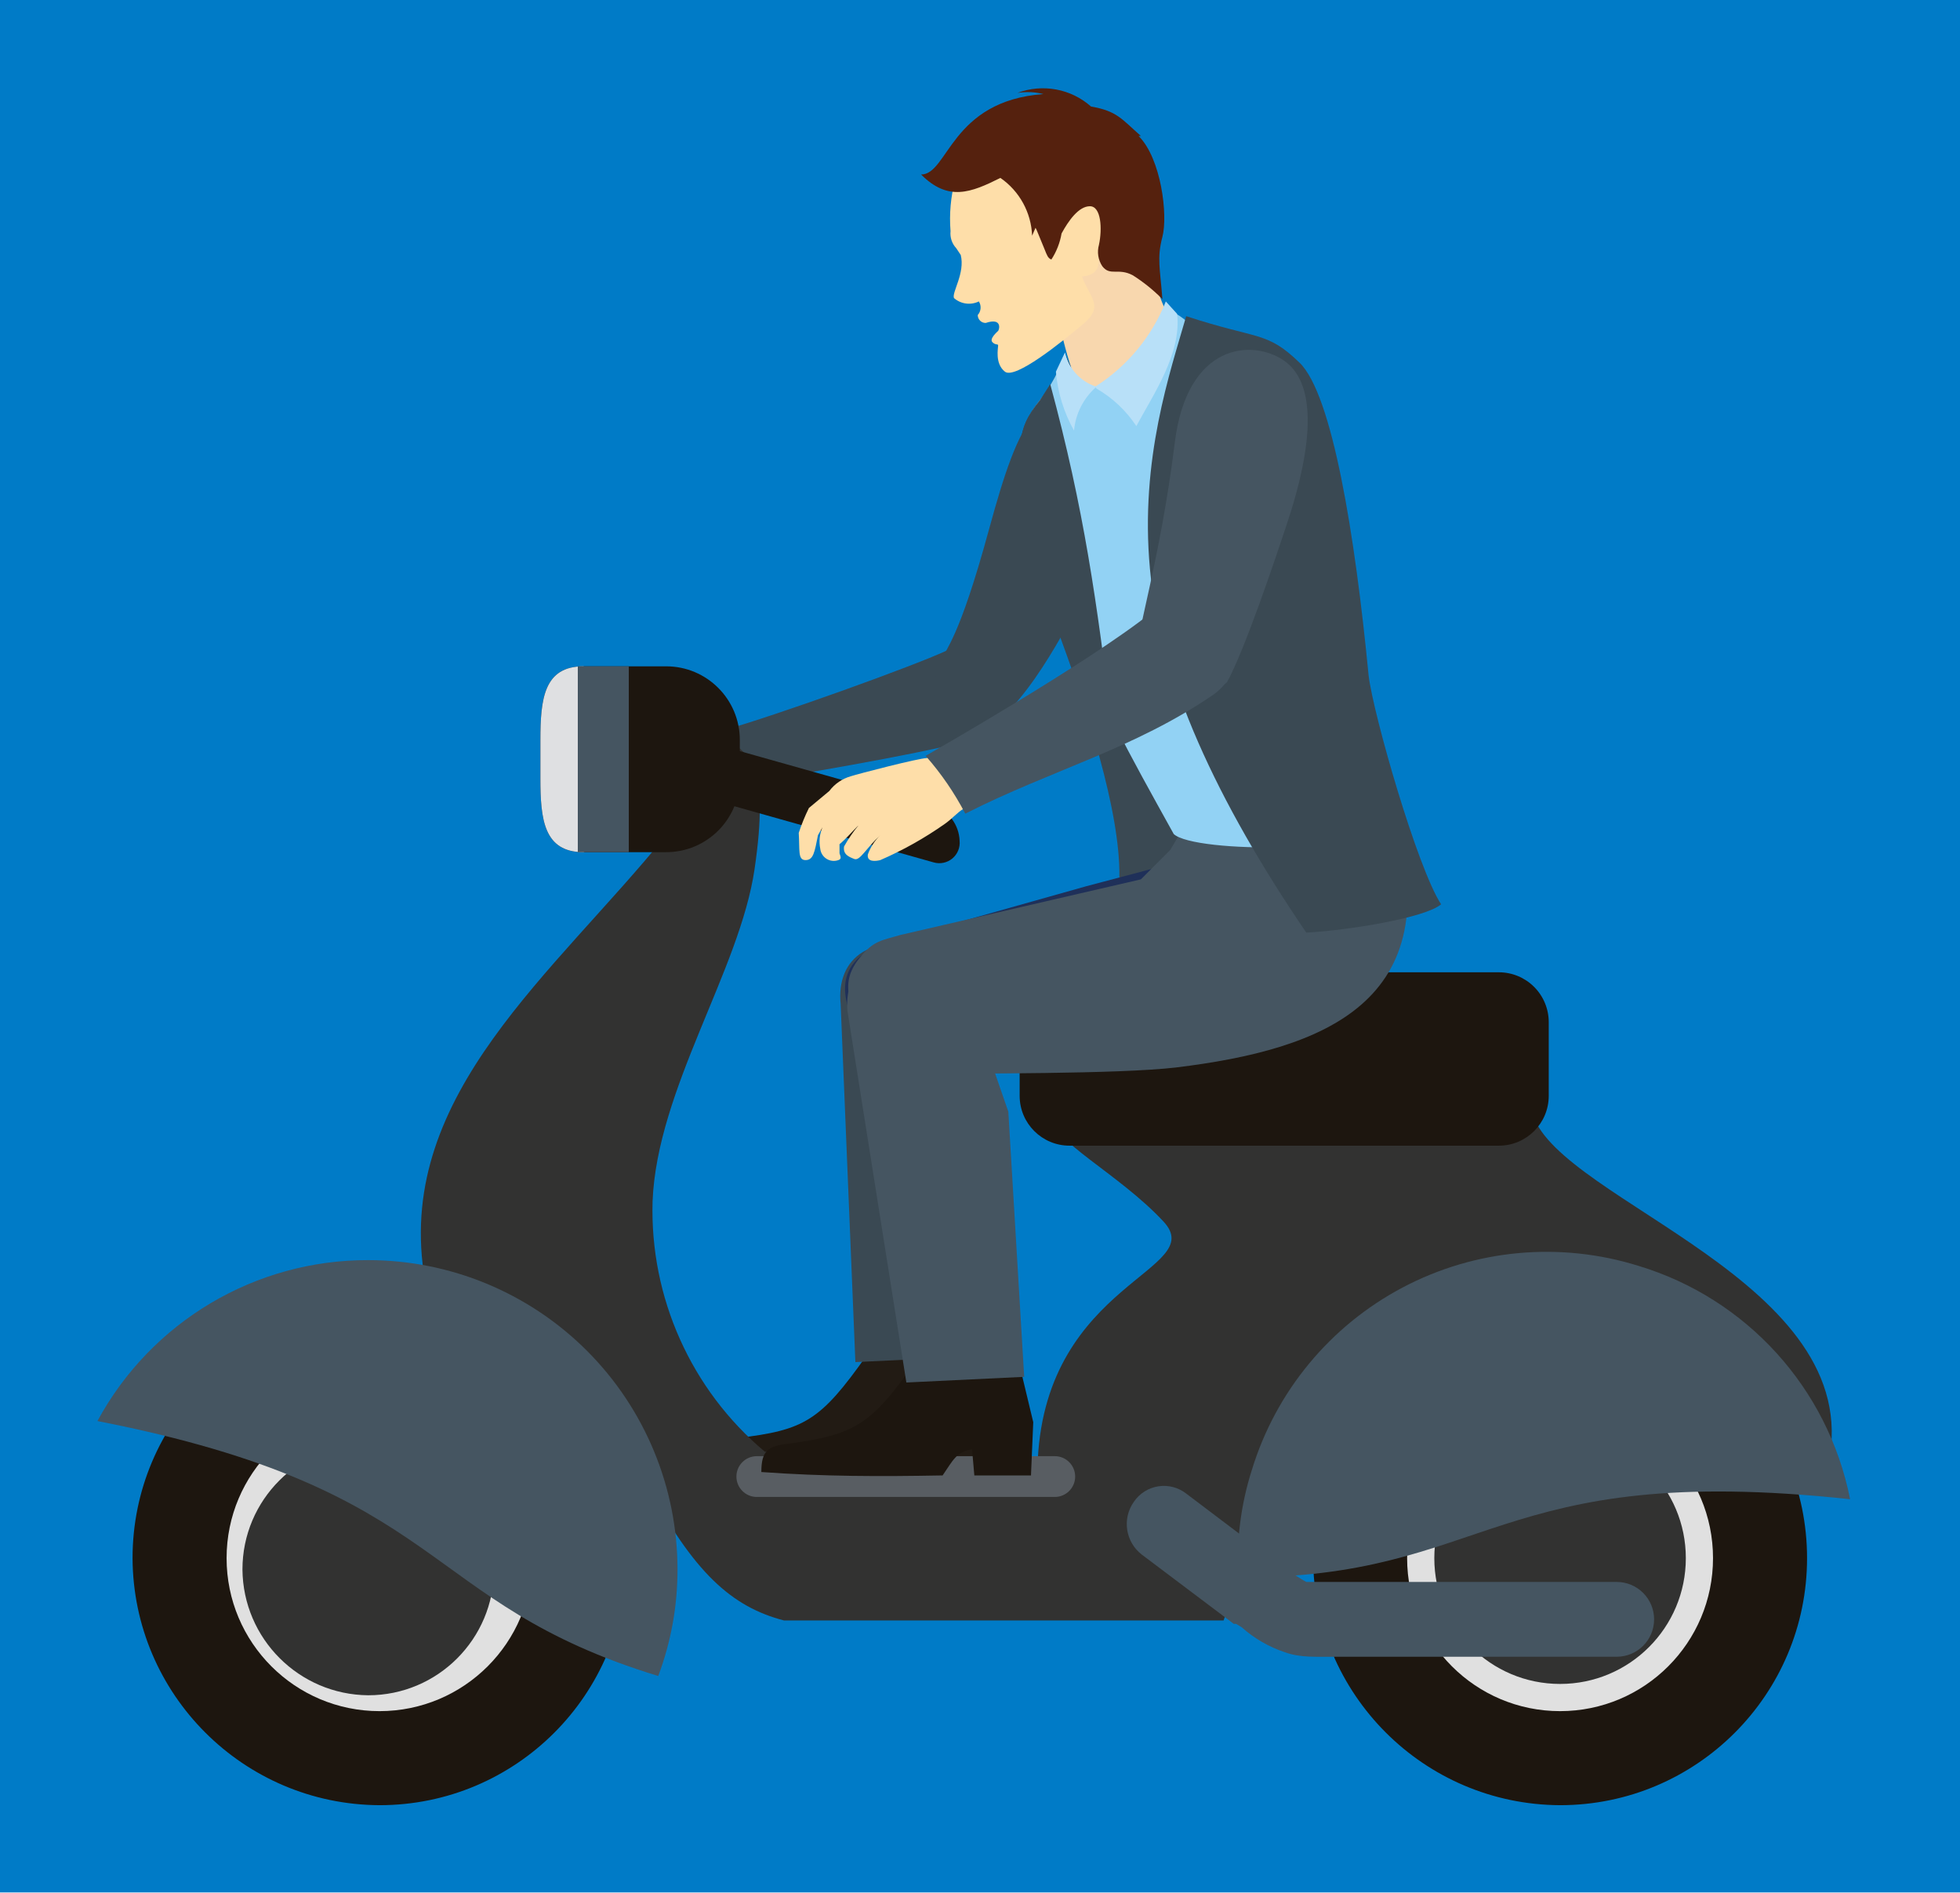
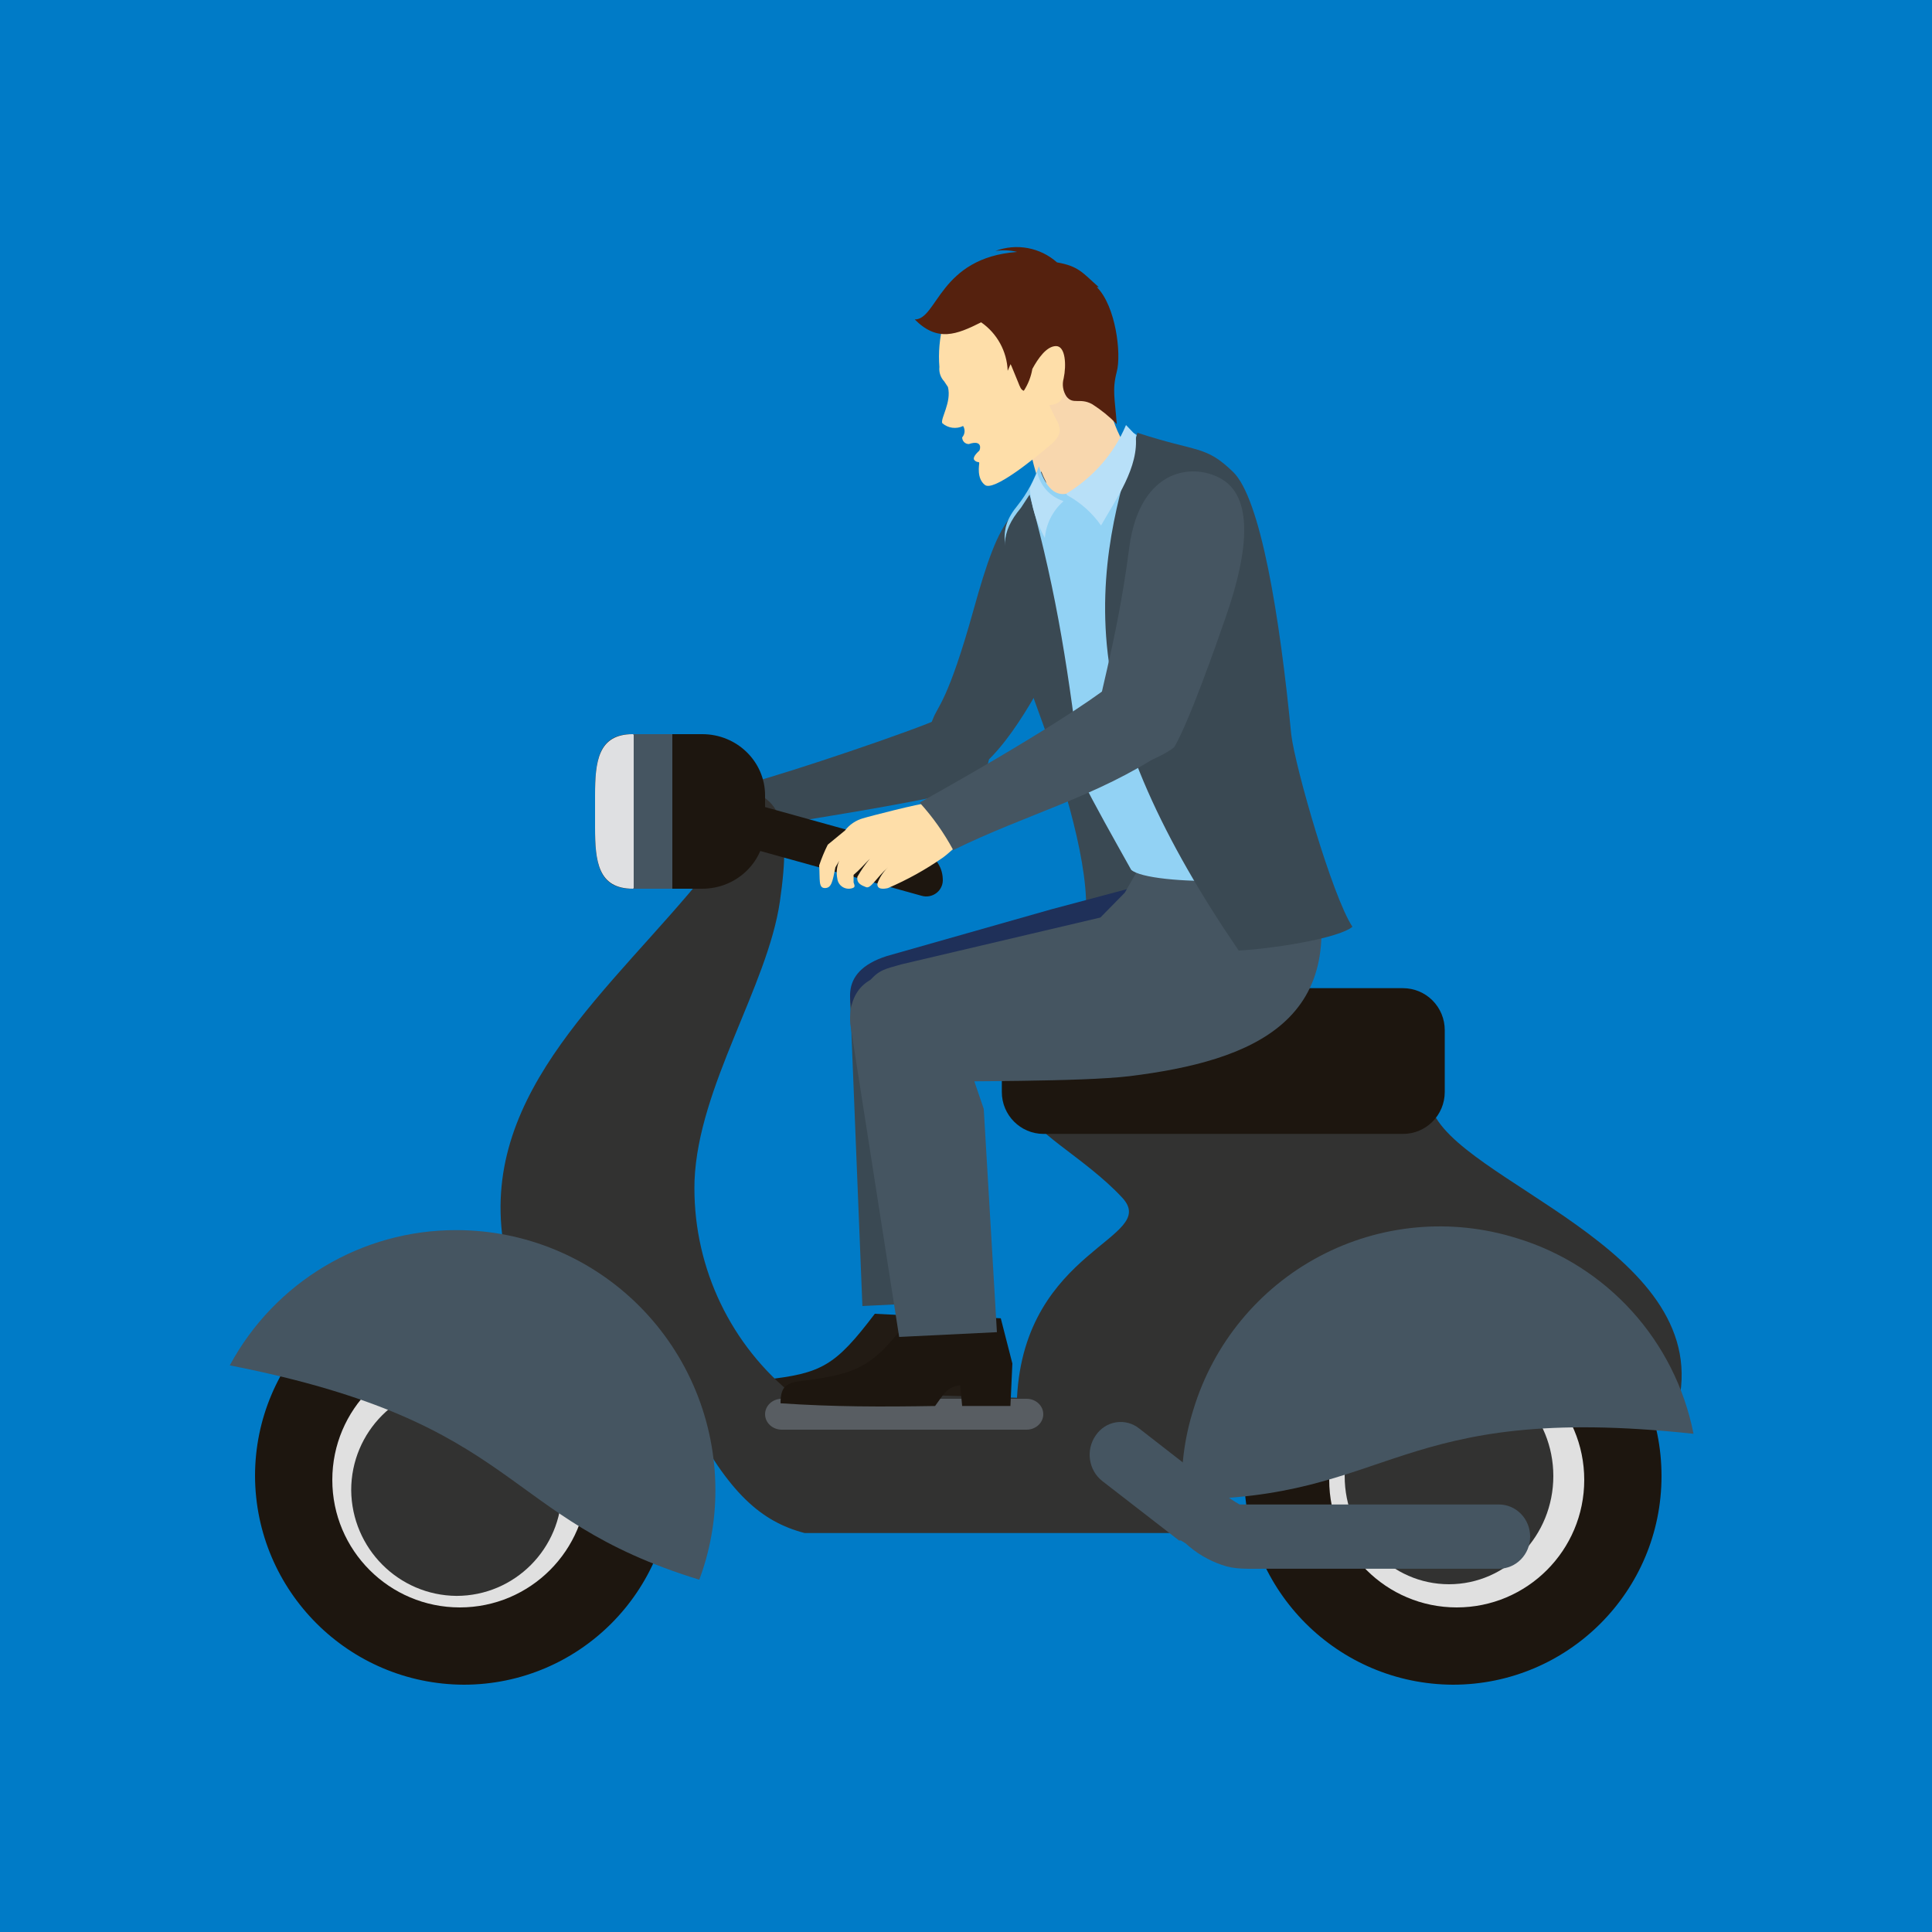
- <svg xmlns="http://www.w3.org/2000/svg" height="167" viewBox="0 0 173 167" width="173">
-   <g fill="none" transform="">
-     <path d="m0 0v167h173v-167z" fill="#007bc7" />
-     <g transform="translate(8 7)">
-       <path d="m68.5 112.6c-4.1 5.8-5.5 6.6-11.4 7.3-1.8.3-2.4.7-2.3 2.6 5.6.4 10.4.4 16 .3.8-1.3 1.1-2.2 2.6-2.3v2.3h5l.3-4.7-1.2-5z" fill="#221b14" />
-       <path d="m95.9 22.2-6.9 7.8-.8-.2c-2.3-5.6-2.3-6.5-3.6-12.6l8.1-4.9c.3 2.2.9 3.2 1.3 5.6.377 1.533 1.02 2.989 1.9 4.3" fill="#f8d7ae" />
-       <g transform="translate(73)">
-         <path d="m5.4 19.6c.238.377.197.867-.1 1.2 0 .387.313.7.7.7 1.5-.5 1.2.6 1.1.7s-.8.7-.5 1 .5.1.5.3-.3 1.6.6 2.3 5-2.6 6.9-4.2.6-2.3-.1-4.2c1.1-.1 1.7-.6 1.4-2.1.639-1.945 1.042-3.959 1.2-6 0 0-5.4-7.4-5.6-7.4l-6.4 2.4c-.4 1.5-1.4 2.9-1.8 4.6-.387 1.467-.522 2.988-.4 4.5-.059.549.123 1.096.5 1.5l.4.6c.4 1.6-.8 3.3-.6 3.8.605.535 1.473.654 2.2.3" fill="#fedea9" />
-         <path d="m10.5 13.3.7 1.7c.2.5.3.8.6.9.454-.697.76-1.48.9-2.3.6-1.1 1.5-2.4 2.5-2.4s1.1 2 .8 3.4c-.182.647-.073 1.341.3 1.9.7.9 1.4.1 2.7.8.943.6 1.815 1.304 2.6 2.1-.2-2.7-.5-3.6 0-5.5s-.1-6.9-2.1-8.9h.2c-1.7-1.5-2.1-2.2-4.4-2.6-1.776-1.574-4.278-2.036-6.5-1.2.766-.121 1.548-.087 2.3.1-8.2.6-8.4 7.1-10.8 7.1 2.4 2.4 4.4 1.6 7 .3 1.685 1.164 2.722 3.054 2.8 5.1l.3-.7z" fill="#55210e" />
+ <svg xmlns="http://www.w3.org/2000/svg" height="250" viewBox="0 0 250 250" width="250">
+   <g fill="none">
+     <path d="m0 0v250h250v-250z" fill="#007bc7" />
+     <g transform="translate(29 31)">
+       <path d="m84.202 139c-5.144 6.787-6.901 7.723-14.303 8.542-2.258.351-3.011.819-2.886 3.042 7.026.468 13.049.468 20.075.351 1.004-1.521 1.38-2.574 3.262-2.691v2.691h6.273l.376-5.499-1.506-5.85z" fill="#221b14" />
+       <path d="m117 27.305-8.549 9.695-.991-.249c-2.85-6.96-2.85-8.079-4.46-15.661l10.035-6.09c.372 2.734 1.115 3.977 1.611 6.96.467 1.906 1.264 3.715 2.354 5.345" fill="#f8d7ae" />
+       <g transform="translate(89)">
+         <path d="m6.627 24.123c.292.465.242 1.067-.123 1.477 0 .476.385.862.859.862 1.841-.615 1.473.738 1.35.862-.123.123-.982.862-.614 1.231.368.369.614.123.614.369 0 .246-.368 1.969.736 2.831 1.105.862 6.136-3.2 8.468-5.169s.736-2.831-.123-5.169c1.35-.123 2.086-.738 1.718-2.585.785-2.393 1.279-4.873 1.473-7.385 0 0-6.627-9.108-6.873-9.108l-7.855 2.954c-.491 1.846-1.718 3.569-2.209 5.662-.475 1.805-.641 3.678-.491 5.538-.073.676.151 1.349.614 1.846l.491.738c.491 1.969-.982 4.062-.736 4.677.743.659 1.808.804 2.7.369" fill="#fedea9" />
+         <path d="m12.886 16.369.859 2.092c.245.615.368.985.736 1.108.557-.858.933-1.822 1.105-2.831.736-1.354 1.841-2.954 3.068-2.954 1.227 0 1.35 2.462.982 4.185-.224.796-.089 1.65.368 2.338.859 1.108 1.718.123 3.314.985 1.158.738 2.228 1.605 3.191 2.585-.245-3.323-.614-4.431 0-6.769s-.123-8.492-2.577-10.954h.245c-2.086-1.846-2.577-2.708-5.4-3.2-2.18-1.938-5.251-2.506-7.977-1.477.94-.149 1.899-.107 2.823.123-10.064.738-10.309 8.738-13.255 8.738 2.945 2.954 5.4 1.969 8.591.369 2.067 1.433 3.341 3.759 3.436 6.277l.368-.862z" fill="#55210e" />
      </g>
-       <path d="m90.8 70.4c.1-5.8-2.9-15-5.6-22.2-1.293-3.833-2.197-7.786-2.7-11.8-.5-3.7-1-5.3 1.3-8.1.962-1.231 1.706-2.618 2.2-4.1.148.375.314.742.5 1.1-.1 7.8.3 14.7 2.9 20.8 5.9 13.7 9.6 19.7 11.7 24-1.7-.1-9.3 1.2-10.3.3" fill="#3a4953" />
-       <path d="m75.8 50.3c-2.9 1.4-15.5 5.9-19.8 7.1l1.5 4.8c4.3-.8 14.5-2.4 20.3-3.9 1.8-.5 4-3.5 2.5-5.2s.6-5.1-4.5-2.8" fill="#3a4953" />
-       <path d="m25.5 152.3c12.04 0 21.8-9.76 21.8-21.8s-9.76-21.8-21.8-21.8-21.8 9.76-21.8 21.8c.055 12.017 9.783 21.745 21.8 21.8" fill="#1d160f" />
-       <path d="m25.5 144c7.456 0 13.5-6.044 13.5-13.5s-6.044-13.5-13.5-13.5-13.5 6.044-13.5 13.5 6.044 13.5 13.5 13.5" fill="#e0e0e0" />
-       <g transform="translate(0 57)">
-         <path d="m24.5 85.6c6.13 0 11.1-4.97 11.1-11.1s-4.97-11.1-11.1-11.1-11.1 4.97-11.1 11.1c.054 6.108 4.992 11.046 11.1 11.1" fill="#323231" />
-         <path d="m53.9.7c-.6.9-2.4 8.2-3.1 9-9.9 12.2-23.7 22.8-21.4 38.6 11.8 4.2 14.5 8.3 19.6 18.5 4.2 8 7.6 11 12.2 12.2h38.8c10.9-30.5 6.7-19.3 53.4-13.9 3.3-16-23.5-23-26.1-30.7h-42.5c-.2 2.2 5.9 5.1 9.9 9.4s-10.3 5.3-11.1 21l-24.1-.7c-6.504-5.467-10.15-13.608-9.9-22.1.4-9.9 7.7-20.4 9-29.3 1.3-8.9-.1-11.2-4.7-12" fill="#323231" />
-         <path d="m86.4 21.8h37.9c1.167 0 2.286.464 3.111 1.289.825.825 1.289 1.944 1.289 3.111v6.5c0 2.43-1.97 4.4-4.4 4.4h-37.9c-2.43 0-4.4-1.97-4.4-4.4v-6.5c0-1.167.464-2.286 1.289-3.111.825-.825 1.944-1.289 3.111-1.289" fill="#1d160f" />
-         <path d="m24.5 47.2c7.24 0 14.184 2.876 19.304 7.996 5.12 5.12 7.996 12.064 7.996 19.304.005 3.21-.571 6.395-1.7 9.4-21.3-6.5-18.3-16.4-49.5-22.5 4.747-8.77 13.927-14.225 23.9-14.2" fill="#455561" />
+       <path d="m111.546 86.609c.121-7.107-3.506-18.38-6.771-27.202-1.563-4.697-2.657-9.54-3.265-14.459-.605-4.534-1.209-6.494 1.572-9.925 1.163-1.509 2.062-3.208 2.66-5.024.178.46.38.909.605 1.348-.121 9.557.363 18.012 3.506 25.486 7.134 16.787 11.607 24.138 14.146 29.407-2.055-.123-11.245 1.47-12.454.368" fill="#3a4953" />
+       <path d="m92.752 61.915c-3.625 1.657-19.377 6.983-24.752 8.403l1.875 5.681c5.375-.947 18.127-2.841 25.377-4.616 2.25-.592 5-4.143 3.125-6.155-1.875-2.012.75-6.036-5.626-3.314" fill="#3a4953" />
+       <path d="m31 187c14.912 0 27-12.088 27-27s-12.088-27-27-27-27 12.088-27 27c.068 14.884 12.116 26.932 27 27" fill="#1d160f" />
+       <path d="m30.5 177c9.113 0 16.5-7.387 16.5-16.5s-7.387-16.5-16.5-16.5-16.5 7.387-16.5 16.5 7.387 16.5 16.5 16.5" fill="#e0e0e0" />
+       <g transform="translate(0 70)">
+         <path d="m30.068 105.507c7.524 0 13.623-6.125 13.623-13.681s-6.099-13.681-13.623-13.681-13.623 6.125-13.623 13.681c.067 7.528 6.127 13.614 13.623 13.681" fill="#323231" />
+         <path d="m66.15.863c-.736 1.109-2.945 10.107-3.805 11.093-12.15 15.037-29.086 28.102-26.264 47.577 14.482 5.177 17.795 10.23 24.055 22.802 5.155 9.86 9.327 13.558 14.973 15.037h47.618c13.377-37.593 8.223-23.788 65.536-17.133 4.05-19.721-28.841-28.349-32.032-37.84h-52.159c-.245 2.712 7.241 6.286 12.15 11.586s-12.641 6.533-13.623 25.884l-29.577-.863c-7.982-6.738-12.457-16.772-12.15-27.24.491-12.202 9.45-25.144 11.045-36.114 1.595-10.97-.123-13.805-5.768-14.791" fill="#323231" />
+         <path d="m106.036 26.87h46.514c1.432 0 2.806.571 3.818 1.588 1.013 1.017 1.582 2.396 1.582 3.835v8.012c0 2.995-2.418 5.423-5.4 5.423h-46.514c-2.982 0-5.4-2.428-5.4-5.423v-8.012c0-1.438.569-2.818 1.582-3.835 1.013-1.017 2.386-1.588 3.818-1.588" fill="#1d160f" />
+         <path d="m30.068 58.177c8.886 0 17.408 3.545 23.691 9.856 6.283 6.31 9.813 14.869 9.813 23.793.006 3.957-.7 7.882-2.086 11.586-26.141-8.012-22.459-20.214-60.75-27.733 5.826-10.81 17.093-17.533 29.332-17.502" fill="#455561" />
      </g>
-       <path d="m129.7 152.3c12.04 0 21.8-9.76 21.8-21.8s-9.76-21.8-21.8-21.8-21.8 9.76-21.8 21.8c.055 12.017 9.783 21.745 21.8 21.8" fill="#1d160f" />
-       <path d="m129.7 144c7.456 0 13.5-6.044 13.5-13.5s-6.044-13.5-13.5-13.5-13.5 6.044-13.5 13.5 6.044 13.5 13.5 13.5" fill="#e0e0e0" />
-       <path d="m129.7 141.6c6.13 0 11.1-4.97 11.1-11.1s-4.97-11.1-11.1-11.1-11.1 4.97-11.1 11.1 4.97 11.1 11.1 11.1" fill="#323231" />
-       <path d="m92.8 130.2c-1.471-1.117-1.782-3.203-.7-4.7.501-.724 1.279-1.209 2.149-1.341.87-.132 1.757.1 2.451.641l8.2 6.2h.1l.5.4c.565.45 1.167.852 1.8 1.2h27.4c.875 0 1.715.348 2.333.967s.967 1.458.967 2.333c0 1.823-1.477 3.3-3.3 3.3h-24.1c-2.6 0-3.8.1-5.2-.4-1.403-.468-2.696-1.216-3.8-2.2l-.5-.3h-.2z" fill="#455561" />
-       <path d="m58.8 121.5h26.3c.994 0 1.8.806 1.8 1.8s-.806 1.8-1.8 1.8h-26.3c-.994 0-1.8-.806-1.8-1.8s.806-1.8 1.8-1.8" fill="#585d62" />
-       <path d="m43.5 51.8h7.3c3.59 0 6.5 2.91 6.5 6.5v3.4c0 3.59-2.91 6.5-6.5 6.5h-7.3c-3.5 0-3.8-2.9-3.8-6.5v-3.4c0-3.6.3-6.5 3.8-6.5" fill="#1d160f" />
-       <path d="m43.5 51.8 3.2 1.5-.2 13.5-3 1.4c-3.5 0-3.8-2.9-3.8-6.5v-3.4c0-3.6.3-6.5 3.8-6.5" fill="#dfe0e2" />
-       <path d="m43.5 51.8h4v16.4h-4.5v-16.4z" fill="#455561" />
-       <path d="m56.3 59 18.1 5.1c1.336.456 2.251 1.689 2.3 3.1.058.595-.184 1.18-.645 1.561s-1.081.508-1.655.339l-18.1-5.1c-1.374-.403-2.313-1.669-2.3-3.1-.058-.595.184-1.18.645-1.561s1.081-.508 1.655-.339" fill="#1d160f" />
-       <path d="m66.2 81.6 1.3 31.6 10.4-.5-1.2-17.3-1-18.2c-7-2.5-9.9.5-9.5 4.4" fill="#3a4953" />
-       <path d="m89.2 86c5.1.1 17.4-2 21.6-5.3l-5.5-14.1-17.4 4.6-17.4 4.9c-5.4 1.7-4.1 5.4-2.6 8.3l2.9 3.3c6.078-1.058 12.231-1.626 18.4-1.7" fill="#1f3059" />
-       <path d="m115.1 65-11-5.5-7.4 6.1-1.4 2.4-2.6 2.6-21.2 4.9c-1.7.5-2.4.5-3.6 2-2.5 3-.2 5.9 4 10.3 6.2-.1 18.7 0 23.9-.6 13.1-1.6 24.1-5.8 19.3-22.2" fill="#455561" />
-       <path d="m87.6 45.6c-2.1 4-5.9 11.2-10 12.5-1.3.3-4.5-2.3-2.6-6.6.5-1.4 1.6-1.9 4.3-11.8s4.5-13.5 10.5-10.5-.2 13.2-2.2 16.4" fill="#3a4953" />
-       <path d="m95.8 20.7c.7.3 1.5 1.4 3.2 1.6 5 .7 4.7 1.4 6.6 3.2s5.3 14.9 6.5 27.3c.3 3.4 2.8 9.3 3.3 12.5-1.9 3.1-18 3-19.8 1.3-4.1-7.4-6.5-11.6-9.1-18.8-1.506-3.67-2.613-7.492-3.3-11.4-.5-3.7-1.7-5.3.6-8.1.962-1.231 1.706-2.618 2.2-4.1 2.6 8.4 8.6-4 9.8-3.5" fill="#92d2f4" />
-       <path d="m96.7 20.9c6.4 2.1 7.1 1.3 10 4.1s4.9 15.2 6.1 27.6c.4 3.4 4.3 17 6.4 20.2-1.4 1.2-8.2 2.3-11.9 2.5-7.9-11.6-12.9-22.4-13.8-32.1s1.8-17.4 3.2-22.3" fill="#3a4953" />
-       <path d="m90.2 57.4c-1.869-3.028-3.411-6.246-4.6-9.6-1.453-3.673-2.492-7.497-3.1-11.4-.5-3.7-1-5.3 1.3-8.1l.9-1.4c3 11.1 4.1 19.1 5.5 30.5" fill="#3a4953" />
-       <path d="m105.5 39.5c-.9 2.7-3.6 10.8-5.2 13.7-.1.2-7.8 5.7-7.8-2.9-.4-.8 1.9-7.7 3.2-18.3 1.1-8.7 6.8-9.1 9.6-7.2s2.8 7 .2 14.7" fill="#455561" />
-       <path d="m67.1 61.5c-.759.214-1.426.67-1.9 1.3l-1.8 1.5c-.351.712-.651 1.447-.9 2.2.1 1.5-.1 2.4.6 2.4s.8-.7 1.1-2.2l.4-.7c-.259.598-.328 1.261-.2 1.9.04.366.245.694.557.889s.697.236 1.043.111c.3-.1.2-.3.1-.6v-.8c.6-.5 1.1-1.1 1.7-1.7-.489.593-.924 1.229-1.3 1.9-.1.7.4.9.9 1.1s1-.9 2.3-2.1c-.491.476-.867 1.057-1.1 1.7-.1.7.7.6 1.1.5 2.004-.869 3.914-1.942 5.7-3.2.7-.5 1.1-1 1.6-1.3l4.1-2.2-2.5-4.7-4.8 2.4c-.7 0-6.1 1.4-6.7 1.6" fill="#fedea9" />
-       <path d="m94.9 19.6c-1.226 3.09-3.396 5.715-6.2 7.5 0 .1 0 .1.1.2 1.406.814 2.604 1.944 3.5 3.3 1.5-2.8 4-6.4 3.6-9.9z" fill="#b8e0f8" />
-       <g transform="translate(85 24)">
-         <path d="m1 .1c.311 1.404 1.336 2.543 2.7 3 0 0 .1.1 0 .1-1.091.981-1.77 2.339-1.9 3.8-.9-1.599-1.445-3.372-1.6-5.2z" fill="#b8e0f8" />
-         <path d="m51.6 80.7c-6.909-2.153-14.391-1.465-20.791 1.914-6.4 3.378-11.189 9.167-13.309 16.086-.98 3.066-1.387 6.287-1.2 9.5 22.3.1 22.4-10.3 54-6.9-1.943-9.797-9.136-17.721-18.7-20.6" fill="#455561" />
+       <path d="m159 187c14.912 0 27-12.088 27-27s-12.088-27-27-27-27 12.088-27 27c.068 14.884 12.116 26.932 27 27" fill="#1d160f" />
+       <path d="m159.5 177c9.113 0 16.5-7.387 16.5-16.5s-7.387-16.5-16.5-16.5-16.5 7.387-16.5 16.5 7.387 16.5 16.5 16.5" fill="#e0e0e0" />
+       <path d="m158.5 174c7.456 0 13.5-6.268 13.5-14s-6.044-14-13.5-14-13.5 6.268-13.5 14 6.044 14 13.5 14" fill="#323231" />
+       <path d="m113.647 160.655c-1.802-1.406-2.182-4.034-.857-5.919.614-.912 1.566-1.523 2.632-1.689s2.152.125 3.001.808l10.042 7.809h.122l.612.504c.692.567 1.429 1.073 2.204 1.511h33.555c1.072 0 2.1.438 2.858 1.217.758.779 1.184 1.837 1.184 2.939 0 2.295-1.809 4.156-4.041 4.156h-29.514c-3.184 0-4.654.126-6.368-.504-1.718-.589-3.301-1.532-4.654-2.771l-.612-.378h-.245z" fill="#455561" />
+       <path d="m72.167 150h31.666c1.197 0 2.167.895 2.167 2s-.97 2-2.167 2h-31.666c-1.197 0-2.167-.895-2.167-2s.97-2 2.167-2" fill="#585d62" />
+       <path d="m52.75 64h9.125c4.487 0 8.125 3.549 8.125 7.927v4.146c0 4.378-3.638 7.927-8.125 7.927h-9.125c-4.375 0-4.75-3.537-4.75-7.927v-4.146c0-4.39.375-7.927 4.75-7.927" fill="#1d160f" />
+       <path d="m52.886 64 4.114 1.829-.257 16.463-3.857 1.707c-4.5 0-4.886-3.537-4.886-7.927v-4.146c0-4.39.386-7.927 4.886-7.927" fill="#dfe0e2" />
+       <path d="m53.556 64h4.444v20h-5v-20z" fill="#455561" />
+       <path d="m68.744 73.086 21.513 5.973c1.588.534 2.676 1.979 2.734 3.63.068.697-.219 1.382-.767 1.828-.548.446-1.285.595-1.967.397l-21.513-5.973c-1.633-.471-2.749-1.954-2.734-3.63-.068-.697.219-1.382.767-1.828.548-.446 1.285-.595 1.967-.397" fill="#1d160f" />
+       <path d="m81.043 99.48 1.551 38.52 12.406-.609-1.431-21.088-1.193-22.186c-8.35-3.047-11.81.609-11.332 5.364" fill="#3a4953" />
+       <path d="m108.618 104.905c6.229.123 21.253-2.464 26.382-6.531l-6.718-17.374-21.253 5.668-21.253 6.038c-6.596 2.095-5.008 6.654-3.176 10.227l3.542 4.066c7.424-1.303 14.939-2.004 22.474-2.095" fill="#1f3059" />
+       <path d="m140.606 80.802-13.365-6.802-8.991 7.544-1.701 2.968-3.159 3.216-25.758 6.06c-2.066.618-2.916.618-4.374 2.473-3.038 3.71-.243 7.297 4.86 12.739 7.533-.124 22.721 0 29.039-.742 15.917-1.979 29.282-7.173 23.45-27.456" fill="#455561" />
+       <path d="m107.173 54.947c-2.575 4.808-7.235 13.463-12.264 15.025-1.594.361-5.519-2.765-3.189-7.933.613-1.683 1.962-2.284 5.273-14.184 3.311-11.9 5.519-16.227 12.877-12.621s-.245 15.867-2.698 19.713" fill="#3a4953" />
+       <path d="m117.62 25.018c.871.369 1.866 1.724 3.98 1.971 6.219.862 5.846 1.724 8.21 3.941 2.363 2.217 6.593 18.351 8.085 33.623.373 4.187 3.483 11.454 4.105 15.395-2.363 3.818-22.39 3.695-24.629 1.601-5.1-9.114-8.085-14.287-11.319-23.154-1.874-4.52-3.25-9.228-4.105-14.04-.622-4.557-2.115-6.527.746-9.976 1.196-1.516 2.122-3.224 2.737-5.05 3.234 10.345 10.697-4.926 12.19-4.311" fill="#92d2f4" />
+       <path d="m118.179 25c7.914 2.586 8.779 1.601 12.365 5.05 3.586 3.449 6.059 18.721 7.543 33.993.495 4.188 5.317 20.938 7.914 24.879-1.731 1.478-10.139 2.833-14.714 3.079-9.768-14.287-15.951-27.588-17.064-39.535-1.113-11.947 2.226-21.43 3.957-27.465" fill="#3a4953" />
+       <path d="m111 70c-2.301-3.673-4.2-7.577-5.663-11.646-1.788-4.456-3.068-9.095-3.817-13.83-.616-4.489-1.231-6.43 1.6-9.826l1.108-1.698c3.693 13.466 5.048 23.17 6.771 37" fill="#3a4953" />
+       <path d="m129.556 49.007c-1.142 3.284-4.569 13.136-6.599 16.663-.127.243-9.899 6.933-9.899-3.527-.508-.973 2.411-9.365 4.061-22.258 1.396-10.582 8.63-11.068 12.183-8.757s3.553 8.514.254 17.879" fill="#455561" />
+       <path d="m82.688 74.882c-.938.261-1.763.818-2.349 1.587l-2.226 1.831c-.434.868-.805 1.766-1.113 2.685.124 1.831-.124 2.929.742 2.929s.989-.854 1.36-2.685l.495-.854c-.32.73-.406 1.539-.247 2.319.049.447.303.847.689 1.085.386.238.861.288 1.29.136.371-.122.247-.366.124-.732v-.976c.742-.61 1.36-1.343 2.102-2.075-.605.724-1.143 1.5-1.608 2.319-.124.854.495 1.098 1.113 1.343s1.237-1.098 2.844-2.563c-.607.581-1.072 1.29-1.36 2.075-.124.854.866.732 1.36.61 2.478-1.061 4.84-2.37 7.048-3.905.866-.61 1.36-1.22 1.978-1.587l5.07-2.685-3.091-5.736-5.935 2.929c-.866 0-7.543 1.709-8.285 1.953" fill="#fedea9" />
+       <path d="m116.704 24c-1.524 3.652-4.22 6.754-7.704 8.864 0 .118 0 .118.124.236 1.748.962 3.236 2.297 4.349 3.9 1.864-3.309 4.97-7.564 4.473-11.7z" fill="#b8e0f8" />
+       <g transform="translate(104 30)">
+         <path d="m1.225.123c.382 1.727 1.637 3.126 3.308 3.688 0 0 .123.123 0 .123-1.337 1.206-2.169 2.875-2.328 4.672-1.103-1.965-1.771-4.145-1.961-6.393z" fill="#b8e0f8" />
+         <path d="m63.228 99.209c-8.466-2.647-17.634-1.8-25.476 2.352s-13.711 11.27-16.309 19.776c-1.201 3.769-1.7 7.728-1.47 11.679 27.325.123 27.448-12.662 66.169-8.483-2.381-12.044-11.195-21.785-22.914-25.325" fill="#455561" />
      </g>
-       <path d="m99.1 54.3c-7 4.8-14.2 6.6-21.9 10.5-.956-1.835-2.131-3.548-3.5-5.1 0 0 14.4-8.2 20-12.7s10.1 4 5.4 7.3" fill="#455561" />
-       <path d="m72.9 113c-4 5.8-5.5 6.6-11.3 7.4-1.8.2-2.4.6-2.4 2.5 5.6.4 10.4.4 16 .3.9-1.3 1.2-2.1 2.6-2.3l.2 2.3h5l.2-4.7-1.2-5z" fill="#1d160f" />
-       <path d="m66.8 82.2 5.2 32.8 10.4-.5-1.4-23.4-4.6-13.3c-7.1-2.4-9.9.5-9.6 4.4" fill="#455561" />
+       <path d="m121.558 66.347c-8.697 5.784-17.643 7.954-27.209 12.653-1.188-2.212-2.648-4.275-4.349-6.146 0 0 17.891-9.882 24.849-15.305 6.958-5.423 12.549 4.82 6.709 8.797" fill="#455561" />
+       <path d="m89.125 139c-5 6.787-6.875 7.723-14.125 8.659-2.25.234-3 .702-3 2.925 7 .468 13 .468 20 .351 1.125-1.521 1.5-2.457 3.25-2.691l.25 2.691h6.25l.25-5.499-1.5-5.85z" fill="#1d160f" />
+       <path d="m81.026 101.51 6.325 40.49 12.649-.617-1.703-28.886-5.595-16.418c-8.635-2.963-12.041.617-11.676 5.432" fill="#455561" />
    </g>
  </g>
</svg>
